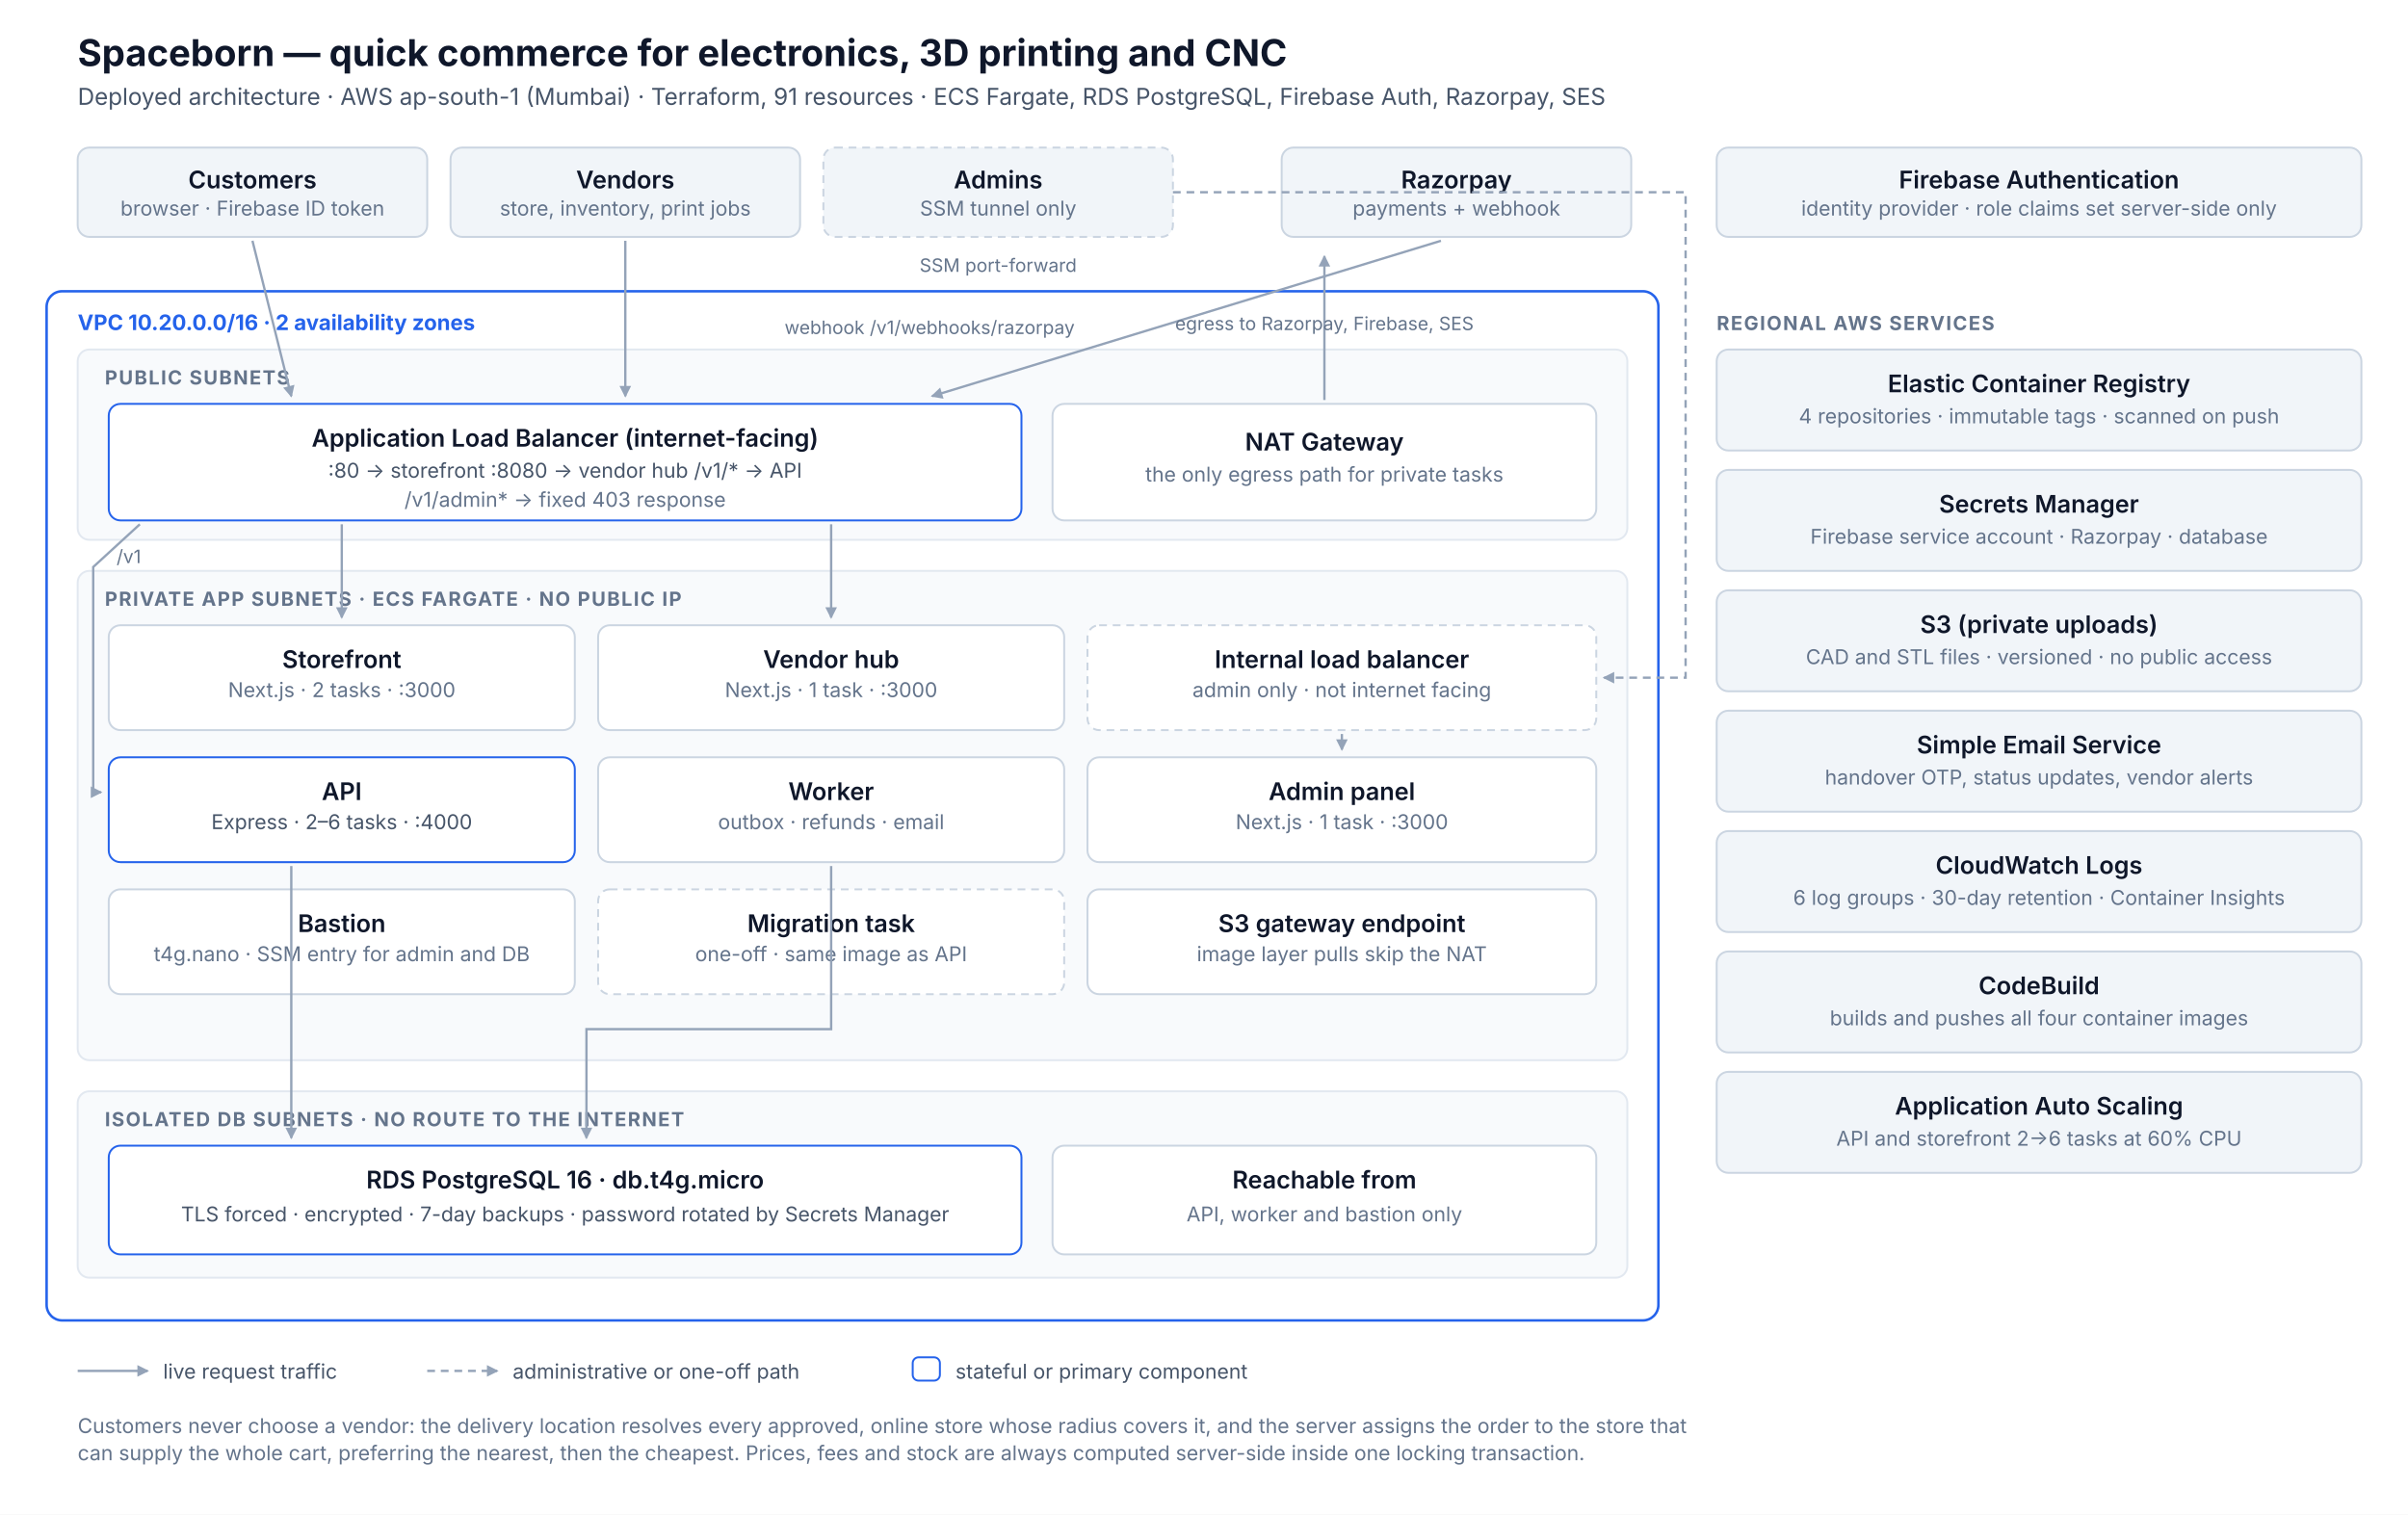
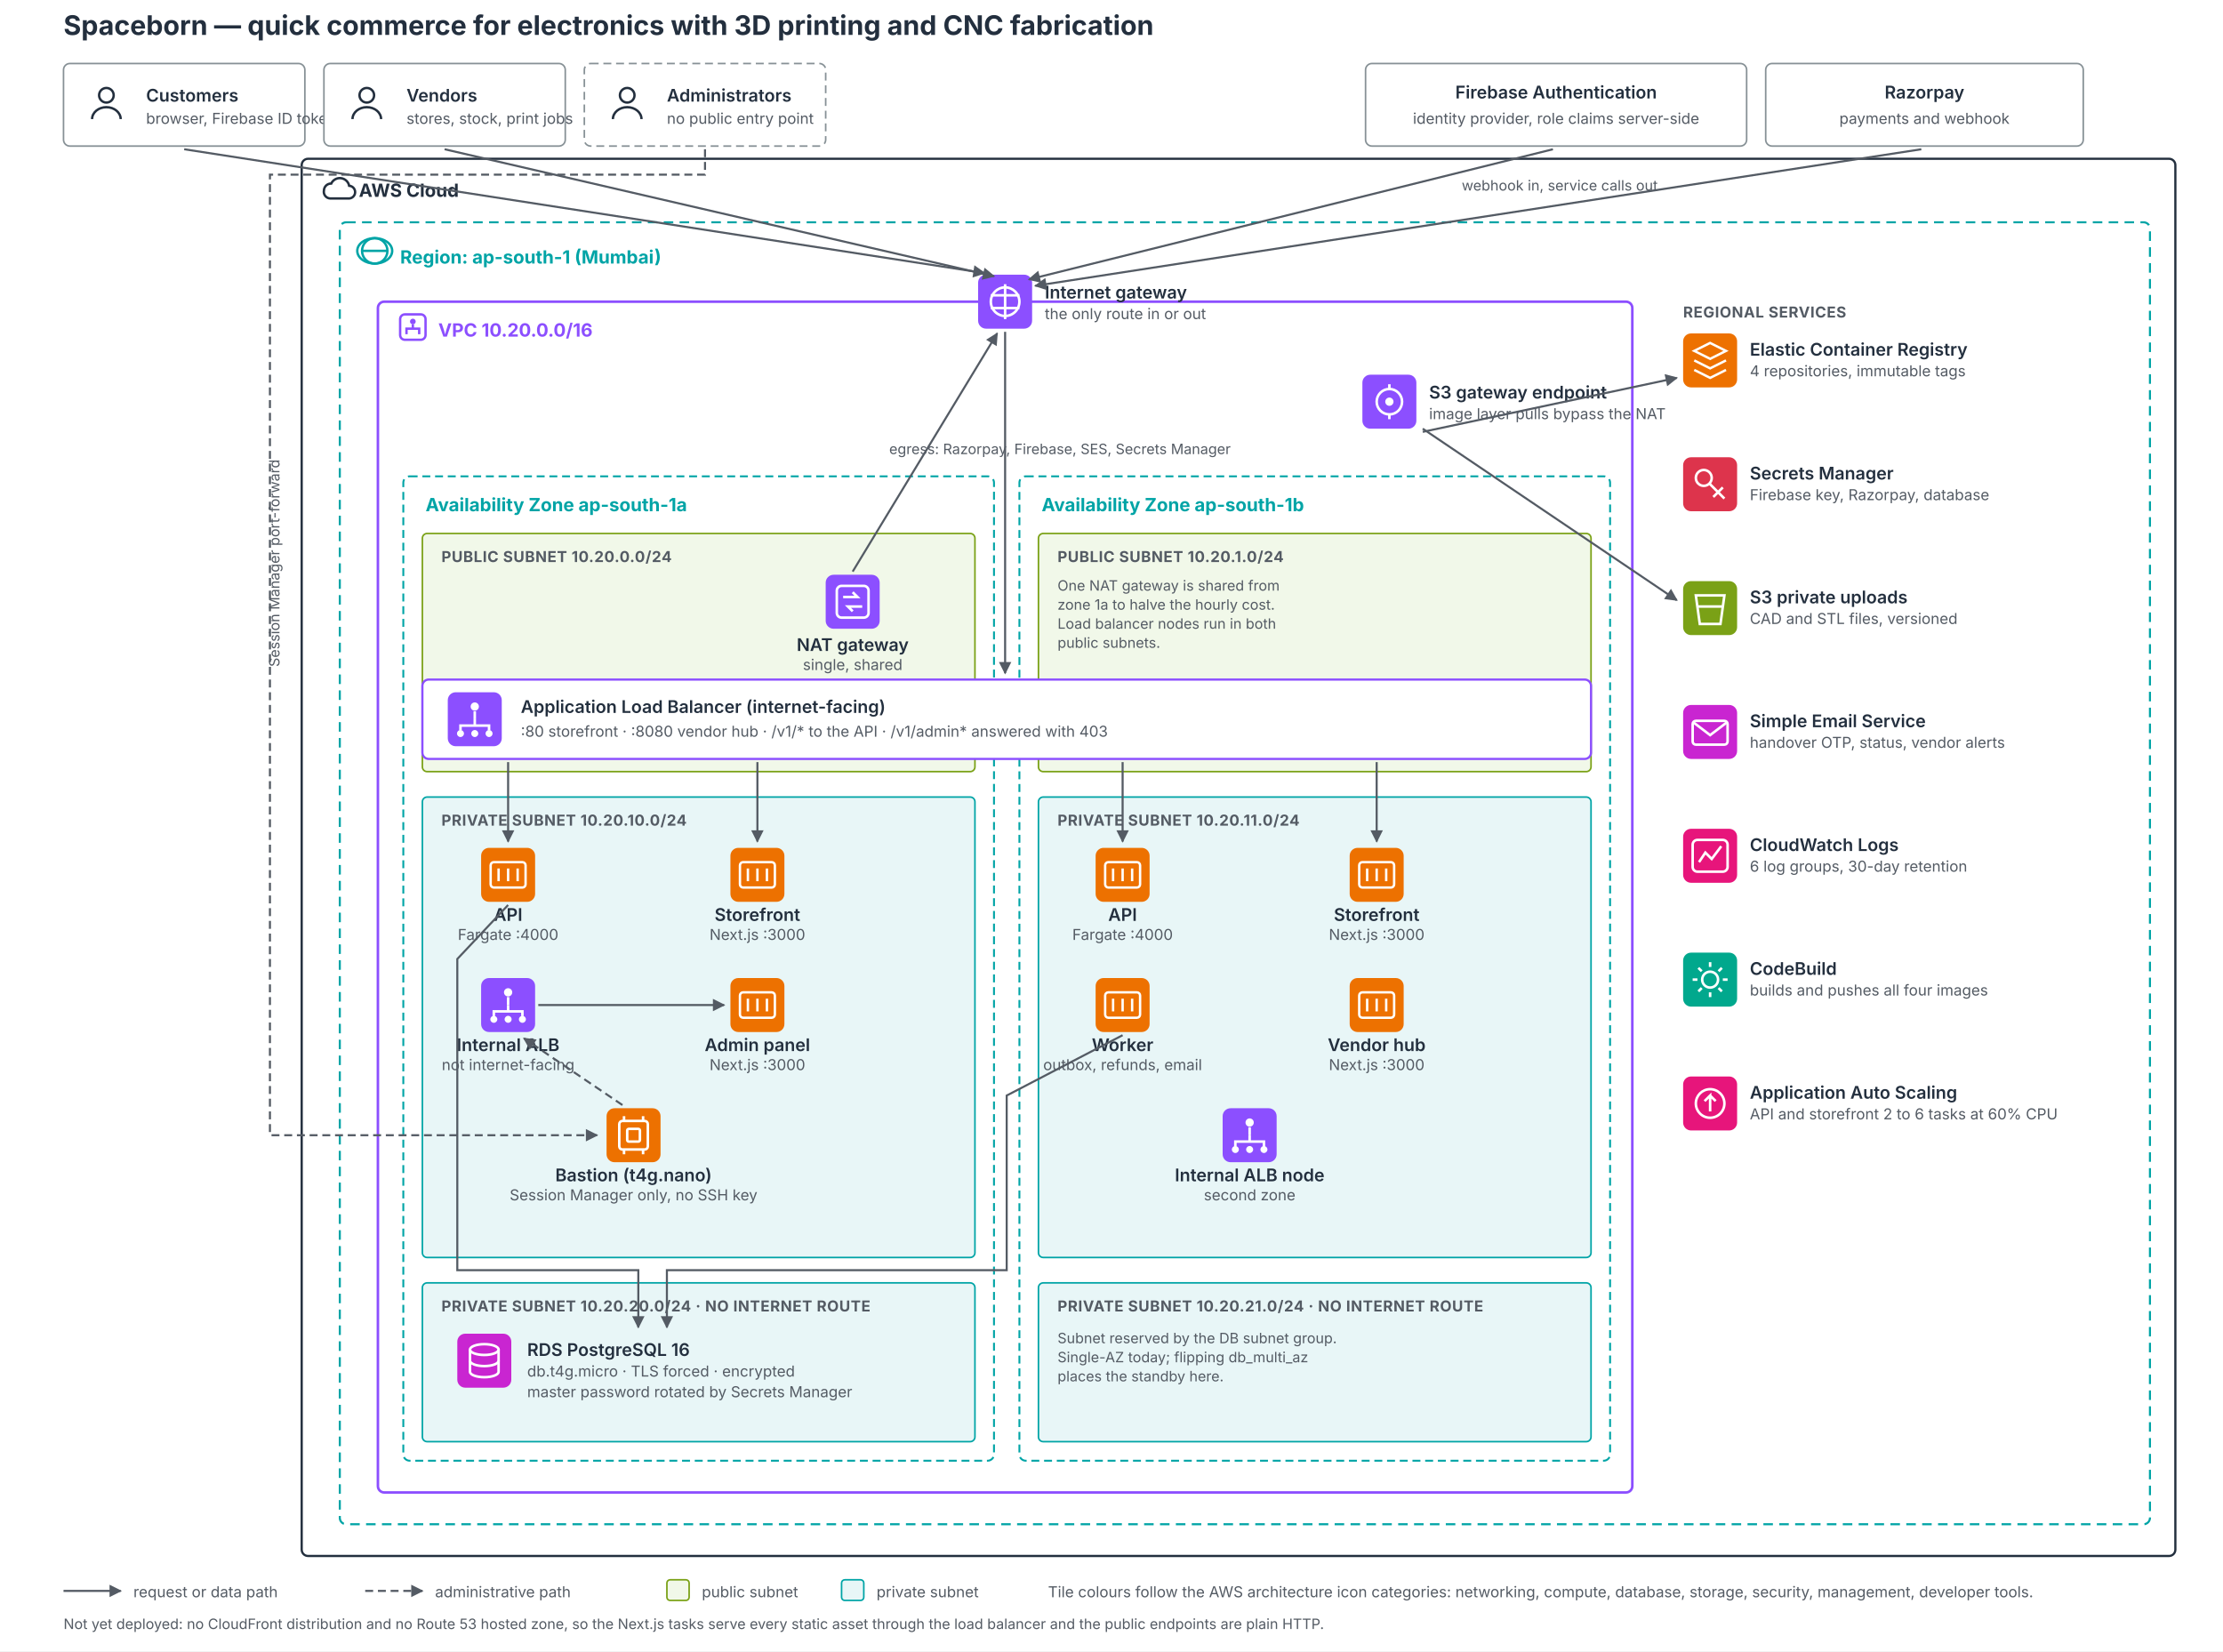
- <svg xmlns="http://www.w3.org/2000/svg" viewBox="0 0 1240 780" width="1240" height="780" font-family="Inter, Segoe UI, Helvetica, Arial, sans-serif">
+ <svg xmlns="http://www.w3.org/2000/svg" viewBox="0 0 1400 1040" width="1400" height="1040" font-family="Amazon Ember, Inter, Segoe UI, Helvetica, Arial, sans-serif">
  <defs>
-     <marker id="arrow" viewBox="0 0 8 8" refX="7" refY="4" markerWidth="5" markerHeight="5" orient="auto">
-       <path d="M0,0 L8,4 L0,8 z" fill="#94a3b8" />
+     <marker id="a" viewBox="0 0 10 10" refX="9" refY="5" markerWidth="6" markerHeight="6" orient="auto-start-reverse">
+       <path d="M0,0 L10,5 L0,10 z" fill="#545B64" />
    </marker>
    <style>
-       .t  { font-size: 12.5px; font-weight: 600; fill: #0f172a; }
-       .s  { font-size: 10.5px; fill: #64748b; }
-       .s2 { font-size: 10.5px; fill: #475569; }
-       .zn { font-size: 10px; font-weight: 700; fill: #64748b; letter-spacing: .7px; }
-       .fl { font-size: 9.5px; fill: #64748b; }
-       .box   { fill: #ffffff; stroke: #cbd5e1; }
-       .boxhi { fill: #ffffff; stroke: #2563eb; }
-       .zone  { fill: #f8fafc; stroke: #e2e8f0; }
-       .mng   { fill: #f1f5f9; stroke: #cbd5e1; }
-       .dash  { stroke-dasharray: 4 3; }
-       .ln    { stroke: #94a3b8; stroke-width: 1.2; marker-end: url(#arrow); }
+       .grp-label { font-size: 11.5px; font-weight: 700; }
+       .lbl  { font-size: 11px; font-weight: 600; fill: #232F3E; }
+       .sub  { font-size: 9.5px; fill: #545B64; }
+       .sn   { font-size: 9.5px; font-weight: 700; fill: #545B64; letter-spacing: .3px; }
+       .fl   { font-size: 9px; fill: #545B64; }
+       .ln   { stroke: #545B64; stroke-width: 1.3; fill: none; marker-end: url(#a); }
+       .dash { stroke-dasharray: 5 3; }
+       .ext  { fill: #ffffff; stroke: #879196; }
    </style>
+     <g id="g-alb" stroke="#fff" stroke-width="1.6" fill="none">
+       <circle cx="17" cy="9" r="2.6" fill="#fff" stroke="none" />
+       <path d="M17 12 V17 M8 24 V21 H26 V24" />
+       <circle cx="8" cy="26" r="2.2" fill="#fff" stroke="none" />
+       <circle cx="17" cy="26" r="2.2" fill="#fff" stroke="none" />
+       <circle cx="26" cy="26" r="2.2" fill="#fff" stroke="none" />
+       <path d="M17 17 V21" />
+     </g>
+     <g id="g-nat" stroke="#fff" stroke-width="1.6" fill="none">
+       <rect x="7" y="7" width="20" height="20" rx="3" />
+       <path d="M11 14 H20 l-3 -3 M23 20 H14 l3 3" />
+     </g>
+     <g id="g-igw" stroke="#fff" stroke-width="1.6" fill="none">
+       <circle cx="17" cy="17" r="9" />
+       <path d="M17 6 V28 M8 13 H26 M8 21 H26" />
+     </g>
+     <g id="g-endpoint" stroke="#fff" stroke-width="1.6" fill="none">
+       <circle cx="17" cy="17" r="8" />
+       <circle cx="17" cy="17" r="2.6" fill="#fff" stroke="none" />
+       <path d="M17 6 V9 M17 25 V28" />
+     </g>
+     <g id="g-task" stroke="#fff" stroke-width="1.5" fill="none">
+       <rect x="6" y="9" width="22" height="16" rx="2" />
+       <path d="M11 13 V21 M17 13 V21 M23 13 V21" />
+     </g>
+     <g id="g-rds" stroke="#fff" stroke-width="1.6" fill="none">
+       <ellipse cx="17" cy="10" rx="9" ry="3.4" />
+       <path d="M8 10 V24 a9 3.4 0 0 0 18 0 V10" />
+       <path d="M8 17 a9 3.4 0 0 0 18 0" />
+     </g>
+     <g id="g-s3" stroke="#fff" stroke-width="1.6" fill="none">
+       <path d="M8 9 H26 l-2.5 18 H10.5 z" />
+       <path d="M9.4 16 H24.6" />
+     </g>
+     <g id="g-secret" stroke="#fff" stroke-width="1.6" fill="none">
+       <circle cx="13" cy="13" r="5" />
+       <path d="M16.5 16.5 L26 26 M22 22 l-3 3 M25 19 l-3 3" />
+     </g>
+     <g id="g-ses" stroke="#fff" stroke-width="1.6" fill="none">
+       <rect x="6" y="10" width="22" height="15" rx="2" />
+       <path d="M6.5 11 L17 19 L27.5 11" />
+     </g>
+     <g id="g-cw" stroke="#fff" stroke-width="1.6" fill="none">
+       <rect x="6" y="7" width="22" height="20" rx="3" />
+       <path d="M10 21 L14 15 L18 19 L24 11" />
+     </g>
+     <g id="g-build" stroke="#fff" stroke-width="1.6" fill="none">
+       <circle cx="17" cy="17" r="5" />
+       <path d="M17 6 V9 M17 25 V28 M6 17 H9 M25 17 H28 M9.6 9.6 L11.7 11.7 M22.3 22.3 L24.4 24.4 M24.4 9.6 L22.3 11.7 M11.7 22.3 L9.6 24.4" />
+     </g>
+     <g id="g-ecr" stroke="#fff" stroke-width="1.5" fill="none">
+       <path d="M17 6 L27 11 L17 16 L7 11 z" />
+       <path d="M7 17 L17 22 L27 17 M7 23 L17 28 L27 23" />
+     </g>
+     <g id="g-ec2" stroke="#fff" stroke-width="1.6" fill="none">
+       <rect x="8" y="8" width="18" height="18" rx="2" />
+       <rect x="13" y="13" width="8" height="8" rx="1" />
+       <path d="M11 5 V8 M23 5 V8 M11 26 V29 M23 26 V29" />
+     </g>
+     <g id="g-scale" stroke="#fff" stroke-width="1.6" fill="none">
+       <circle cx="17" cy="17" r="9" />
+       <path d="M17 22 V12 l-3.5 3.5 M17 12 l3.5 3.5" />
+     </g>
+     <g id="g-user" stroke="#232F3E" stroke-width="1.5" fill="none">
+       <circle cx="17" cy="12" r="4.6" />
+       <path d="M8 27 a9 7.5 0 0 1 18 0" />
+     </g>
+     <g id="g-cloud" stroke="#232F3E" stroke-width="1.5" fill="none">
+       <path d="M6 14 a4.5 4.5 0 0 1 4.6 -4.4 a6 6 0 0 1 11.3 1.4 a4 4 0 0 1 -0.5 8 H10 a4.2 4.2 0 0 1 -4 -5 z" />
+     </g>
+     <g id="g-region" stroke="#00A4A6" stroke-width="1.5" fill="none">
+       <circle cx="10" cy="10" r="8" />
+       <path d="M2 10 H18 M10 2 a11 8 0 0 0 0 16 a11 8 0 0 0 0 -16" />
+     </g>
+     <g id="g-vpc" stroke="#8C4FFF" stroke-width="1.5" fill="none">
+       <rect x="2" y="2" width="16" height="16" rx="3" />
+       <circle cx="10" cy="6.5" r="1.8" fill="#8C4FFF" stroke="none" />
+       <path d="M10 8.3 V11 M6 14.5 V11 H14 V14.5" />
+     </g>
  </defs>
-   <rect width="1240" height="780" fill="#ffffff" />
-   <text x="40" y="34" font-size="19" font-weight="700" fill="#0f172a">Spaceborn — quick commerce for electronics, 3D printing and CNC</text>
-   <text x="40" y="54" font-size="12" fill="#475569">Deployed architecture · AWS ap-south-1 (Mumbai) · Terraform, 91 resources · ECS Fargate, RDS PostgreSQL, Firebase Auth, Razorpay, SES</text>
+   <rect width="1400" height="1040" fill="#ffffff" />
+   <text x="40" y="22" font-size="17" font-weight="700" fill="#232F3E">Spaceborn — quick commerce for electronics with 3D printing and CNC fabrication</text>
  <g>
-     <rect class="mng" x="40" y="76" width="180" height="46" rx="6" />
-     <text class="t" x="130" y="97" text-anchor="middle">Customers</text>
-     <text class="s" x="130" y="111" text-anchor="middle">browser · Firebase ID token</text>
-     <rect class="mng" x="232" y="76" width="180" height="46" rx="6" />
-     <text class="t" x="322" y="97" text-anchor="middle">Vendors</text>
-     <text class="s" x="322" y="111" text-anchor="middle">store, inventory, print jobs</text>
-     <rect class="mng dash" x="424" y="76" width="180" height="46" rx="6" />
-     <text class="t" x="514" y="97" text-anchor="middle">Admins</text>
-     <text class="s" x="514" y="111" text-anchor="middle">SSM tunnel only</text>
-     <rect class="mng" x="660" y="76" width="180" height="46" rx="6" />
-     <text class="t" x="750" y="97" text-anchor="middle">Razorpay</text>
-     <text class="s" x="750" y="111" text-anchor="middle">payments + webhook</text>
-     <rect class="mng" x="884" y="76" width="332" height="46" rx="6" />
-     <text class="t" x="1050" y="97" text-anchor="middle">Firebase Authentication</text>
-     <text class="s" x="1050" y="111" text-anchor="middle">identity provider · role claims set server-side only</text>
-   </g>
-   <rect x="24" y="150" width="830" height="530" rx="8" fill="none" stroke="#2563eb" stroke-width="1.3" />
-   <text x="40" y="170" font-size="11" font-weight="700" fill="#2563eb">VPC 10.20.0.0/16 · 2 availability zones</text>
-   <rect class="zone" x="40" y="180" width="798" height="98" rx="6" />
-   <text class="zn" x="54" y="198">PUBLIC SUBNETS</text>
-   <rect class="boxhi" x="56" y="208" width="470" height="60" rx="6" />
-   <text class="t" x="291" y="230" text-anchor="middle">Application Load Balancer (internet-facing)</text>
-   <text class="s2" x="291" y="246" text-anchor="middle">:80 → storefront     :8080 → vendor hub     /v1/* → API</text>
-   <text class="s" x="291" y="261" text-anchor="middle">/v1/admin* → fixed 403 response</text>
-   <rect class="box" x="542" y="208" width="280" height="60" rx="6" />
-   <text class="t" x="682" y="232" text-anchor="middle">NAT Gateway</text>
-   <text class="s" x="682" y="248" text-anchor="middle">the only egress path for private tasks</text>
-   <rect class="zone" x="40" y="294" width="798" height="252" rx="6" />
-   <text class="zn" x="54" y="312">PRIVATE APP SUBNETS · ECS FARGATE · NO PUBLIC IP</text>
-   <rect class="box" x="56" y="322" width="240" height="54" rx="6" />
-   <text class="t" x="176" y="344" text-anchor="middle">Storefront</text>
-   <text class="s" x="176" y="359" text-anchor="middle">Next.js · 2 tasks · :3000</text>
-   <rect class="box" x="308" y="322" width="240" height="54" rx="6" />
-   <text class="t" x="428" y="344" text-anchor="middle">Vendor hub</text>
-   <text class="s" x="428" y="359" text-anchor="middle">Next.js · 1 task · :3000</text>
-   <rect class="box dash" x="560" y="322" width="262" height="54" rx="6" />
-   <text class="t" x="691" y="344" text-anchor="middle">Internal load balancer</text>
-   <text class="s" x="691" y="359" text-anchor="middle">admin only · not internet facing</text>
-   <rect class="boxhi" x="56" y="390" width="240" height="54" rx="6" />
-   <text class="t" x="176" y="412" text-anchor="middle">API</text>
-   <text class="s2" x="176" y="427" text-anchor="middle">Express · 2–6 tasks · :4000</text>
-   <rect class="box" x="308" y="390" width="240" height="54" rx="6" />
-   <text class="t" x="428" y="412" text-anchor="middle">Worker</text>
-   <text class="s" x="428" y="427" text-anchor="middle">outbox · refunds · email</text>
-   <rect class="box" x="560" y="390" width="262" height="54" rx="6" />
-   <text class="t" x="691" y="412" text-anchor="middle">Admin panel</text>
-   <text class="s" x="691" y="427" text-anchor="middle">Next.js · 1 task · :3000</text>
-   <rect class="box" x="56" y="458" width="240" height="54" rx="6" />
-   <text class="t" x="176" y="480" text-anchor="middle">Bastion</text>
-   <text class="s" x="176" y="495" text-anchor="middle">t4g.nano · SSM entry for admin and DB</text>
-   <rect class="box dash" x="308" y="458" width="240" height="54" rx="6" />
-   <text class="t" x="428" y="480" text-anchor="middle">Migration task</text>
-   <text class="s" x="428" y="495" text-anchor="middle">one-off · same image as API</text>
-   <rect class="box" x="560" y="458" width="262" height="54" rx="6" />
-   <text class="t" x="691" y="480" text-anchor="middle">S3 gateway endpoint</text>
-   <text class="s" x="691" y="495" text-anchor="middle">image layer pulls skip the NAT</text>
-   <rect class="zone" x="40" y="562" width="798" height="96" rx="6" />
-   <text class="zn" x="54" y="580">ISOLATED DB SUBNETS · NO ROUTE TO THE INTERNET</text>
-   <rect class="boxhi" x="56" y="590" width="470" height="56" rx="6" />
-   <text class="t" x="291" y="612" text-anchor="middle">RDS PostgreSQL 16 · db.t4g.micro</text>
-   <text class="s2" x="291" y="629" text-anchor="middle">TLS forced · encrypted · 7-day backups · password rotated by Secrets Manager</text>
-   <rect class="box" x="542" y="590" width="280" height="56" rx="6" />
-   <text class="t" x="682" y="612" text-anchor="middle">Reachable from</text>
-   <text class="s" x="682" y="629" text-anchor="middle">API, worker and bastion only</text>
-   <text class="zn" x="884" y="170">REGIONAL AWS SERVICES</text>
-   <rect class="mng" x="884" y="180" width="332" height="52" rx="6" />
-   <text class="t" x="1050" y="202" text-anchor="middle">Elastic Container Registry</text>
-   <text class="s" x="1050" y="218" text-anchor="middle">4 repositories · immutable tags · scanned on push</text>
-   <rect class="mng" x="884" y="242" width="332" height="52" rx="6" />
-   <text class="t" x="1050" y="264" text-anchor="middle">Secrets Manager</text>
-   <text class="s" x="1050" y="280" text-anchor="middle">Firebase service account · Razorpay · database</text>
-   <rect class="mng" x="884" y="304" width="332" height="52" rx="6" />
-   <text class="t" x="1050" y="326" text-anchor="middle">S3 (private uploads)</text>
-   <text class="s" x="1050" y="342" text-anchor="middle">CAD and STL files · versioned · no public access</text>
-   <rect class="mng" x="884" y="366" width="332" height="52" rx="6" />
-   <text class="t" x="1050" y="388" text-anchor="middle">Simple Email Service</text>
-   <text class="s" x="1050" y="404" text-anchor="middle">handover OTP, status updates, vendor alerts</text>
-   <rect class="mng" x="884" y="428" width="332" height="52" rx="6" />
-   <text class="t" x="1050" y="450" text-anchor="middle">CloudWatch Logs</text>
-   <text class="s" x="1050" y="466" text-anchor="middle">6 log groups · 30-day retention · Container Insights</text>
-   <rect class="mng" x="884" y="490" width="332" height="52" rx="6" />
-   <text class="t" x="1050" y="512" text-anchor="middle">CodeBuild</text>
-   <text class="s" x="1050" y="528" text-anchor="middle">builds and pushes all four container images</text>
-   <rect class="mng" x="884" y="552" width="332" height="52" rx="6" />
-   <text class="t" x="1050" y="574" text-anchor="middle">Application Auto Scaling</text>
-   <text class="s" x="1050" y="590" text-anchor="middle">API and storefront 2→6 tasks at 60% CPU</text>
-   <g class="ln" fill="none">
-     <line x1="130" y1="124" x2="150" y2="204" />
-     <line x1="322" y1="124" x2="322" y2="204" />
-     <line x1="742" y1="124" x2="480" y2="204" />
-     <line x1="176" y1="270" x2="176" y2="318" />
-     <line x1="428" y1="270" x2="428" y2="318" />
-     <polyline points="72,270 48,292 48,408 52,408" />
-     <line x1="691" y1="378" x2="691" y2="386" />
-     <line x1="150" y1="446" x2="150" y2="586" />
-     <polyline points="428,446 428,530 302,530 302,586" />
-     <line x1="682" y1="206" x2="682" y2="132" />
-   </g>
-   <g class="ln dash" fill="none">
-     <polyline points="604,99 868,99 868,349 826,349" />
-   </g>
-   <text class="fl" x="404" y="172">webhook /v1/webhooks/razorpay</text>
-   <text class="fl" x="514" y="140" text-anchor="middle">SSM port-forward</text>
-   <text class="fl" x="682" y="170" text-anchor="middle">egress to Razorpay, Firebase, SES</text>
-   <text class="fl" x="60" y="290">/v1</text>
+     <rect class="ext" x="40" y="40" width="152" height="52" rx="4" />
+     <g transform="translate(50,48)">
+       <use href="#g-user" />
+     </g>
+     <text class="lbl" x="92" y="64">Customers</text>
+     <text class="sub" x="92" y="78">browser, Firebase ID token</text>
+     <rect class="ext" x="204" y="40" width="152" height="52" rx="4" />
+     <g transform="translate(214,48)">
+       <use href="#g-user" />
+     </g>
+     <text class="lbl" x="256" y="64">Vendors</text>
+     <text class="sub" x="256" y="78">stores, stock, print jobs</text>
+     <rect class="ext dash" x="368" y="40" width="152" height="52" rx="4" fill="#ffffff" stroke="#879196" />
+     <g transform="translate(378,48)">
+       <use href="#g-user" />
+     </g>
+     <text class="lbl" x="420" y="64">Administrators</text>
+     <text class="sub" x="420" y="78">no public entry point</text>
+     <rect class="ext" x="860" y="40" width="240" height="52" rx="4" />
+     <text class="lbl" x="980" y="62" text-anchor="middle">Firebase Authentication</text>
+     <text class="sub" x="980" y="78" text-anchor="middle">identity provider, role claims server-side</text>
+     <rect class="ext" x="1112" y="40" width="200" height="52" rx="4" />
+     <text class="lbl" x="1212" y="62" text-anchor="middle">Razorpay</text>
+     <text class="sub" x="1212" y="78" text-anchor="middle">payments and webhook</text>
+   </g>
+   <rect x="190" y="100" width="1180" height="880" rx="4" fill="none" stroke="#232F3E" stroke-width="1.4" />
+   <g transform="translate(198,106)">
+     <use href="#g-cloud" />
+   </g>
+   <text class="grp-label" x="226" y="124" fill="#232F3E">AWS Cloud</text>
+   <rect x="214" y="140" width="1140" height="820" rx="4" fill="none" stroke="#00A4A6" stroke-width="1.3" stroke-dasharray="6 4" />
+   <g transform="translate(226,148)">
+     <use href="#g-region" />
+   </g>
+   <text class="grp-label" x="252" y="166" fill="#00A4A6">Region: ap-south-1 (Mumbai)</text>
+   <rect x="238" y="190" width="790" height="750" rx="4" fill="none" stroke="#8C4FFF" stroke-width="1.6" />
+   <g transform="translate(250,196)">
+     <use href="#g-vpc" />
+   </g>
+   <text class="grp-label" x="276" y="212" fill="#8C4FFF">VPC 10.20.0.0/16</text>
+   <g transform="translate(616,173)">
+     <rect width="34" height="34" rx="5" fill="#8C4FFF" />
+     <use href="#g-igw" />
+   </g>
+   <text class="lbl" x="658" y="188">Internet gateway</text>
+   <text class="sub" x="658" y="201">the only route in or out</text>
+   <g transform="translate(858,236)">
+     <rect width="34" height="34" rx="5" fill="#8C4FFF" />
+     <use href="#g-endpoint" />
+   </g>
+   <text class="lbl" x="900" y="251">S3 gateway endpoint</text>
+   <text class="sub" x="900" y="264">image layer pulls bypass the NAT</text>
+   <rect x="254" y="300" width="372" height="620" rx="4" fill="none" stroke="#00A4A6" stroke-width="1.2" stroke-dasharray="5 3" />
+   <text class="grp-label" x="268" y="322" fill="#00A4A6">Availability Zone ap-south-1a</text>
+   <rect x="642" y="300" width="372" height="620" rx="4" fill="none" stroke="#00A4A6" stroke-width="1.2" stroke-dasharray="5 3" />
+   <text class="grp-label" x="656" y="322" fill="#00A4A6">Availability Zone ap-south-1b</text>
+   <rect x="266" y="336" width="348" height="150" rx="3" fill="#F1F8E9" stroke="#7AA116" />
+   <text class="sn" x="278" y="354">PUBLIC SUBNET 10.20.0.0/24</text>
+   <rect x="654" y="336" width="348" height="150" rx="3" fill="#F1F8E9" stroke="#7AA116" />
+   <text class="sn" x="666" y="354">PUBLIC SUBNET 10.20.1.0/24</text>
+   <g transform="translate(520,362)">
+     <rect width="34" height="34" rx="5" fill="#8C4FFF" />
+     <use href="#g-nat" />
+   </g>
+   <text class="lbl" x="537" y="410" text-anchor="middle">NAT gateway</text>
+   <text class="sub" x="537" y="422" text-anchor="middle">single, shared</text>
+   <text class="fl" x="666" y="372">One NAT gateway is shared from</text>
+   <text class="fl" x="666" y="384">zone 1a to halve the hourly cost.</text>
+   <text class="fl" x="666" y="396">Load balancer nodes run in both</text>
+   <text class="fl" x="666" y="408">public subnets.</text>
+   <rect x="266" y="502" width="348" height="290" rx="3" fill="#E8F6F7" stroke="#00A4A6" />
+   <text class="sn" x="278" y="520">PRIVATE SUBNET 10.20.10.0/24</text>
+   <rect x="654" y="502" width="348" height="290" rx="3" fill="#E8F6F7" stroke="#00A4A6" />
+   <text class="sn" x="666" y="520">PRIVATE SUBNET 10.20.11.0/24</text>
+   <rect x="266" y="428" width="736" height="50" rx="4" fill="#ffffff" stroke="#8C4FFF" stroke-width="1.4" />
+   <g transform="translate(282,436)">
+     <rect width="34" height="34" rx="5" fill="#8C4FFF" />
+     <use href="#g-alb" />
+   </g>
+   <text class="lbl" x="328" y="449">Application Load Balancer (internet-facing)</text>
+   <text class="sub" x="328" y="464">:80 storefront · :8080 vendor hub · /v1/* to the API · /v1/admin* answered with 403</text>
+   <g transform="translate(303,534)">
+     <rect width="34" height="34" rx="5" fill="#ED7100" />
+     <use href="#g-task" />
+   </g>
+   <text class="lbl" x="320" y="580" text-anchor="middle">API</text>
+   <text class="sub" x="320" y="592" text-anchor="middle">Fargate :4000</text>
+   <g transform="translate(460,534)">
+     <rect width="34" height="34" rx="5" fill="#ED7100" />
+     <use href="#g-task" />
+   </g>
+   <text class="lbl" x="477" y="580" text-anchor="middle">Storefront</text>
+   <text class="sub" x="477" y="592" text-anchor="middle">Next.js :3000</text>
+   <g transform="translate(303,616)">
+     <rect width="34" height="34" rx="5" fill="#8C4FFF" />
+     <use href="#g-alb" />
+   </g>
+   <text class="lbl" x="320" y="662" text-anchor="middle">Internal ALB</text>
+   <text class="sub" x="320" y="674" text-anchor="middle">not internet-facing</text>
+   <g transform="translate(460,616)">
+     <rect width="34" height="34" rx="5" fill="#ED7100" />
+     <use href="#g-task" />
+   </g>
+   <text class="lbl" x="477" y="662" text-anchor="middle">Admin panel</text>
+   <text class="sub" x="477" y="674" text-anchor="middle">Next.js :3000</text>
+   <g transform="translate(382,698)">
+     <rect width="34" height="34" rx="5" fill="#ED7100" />
+     <use href="#g-ec2" />
+   </g>
+   <text class="lbl" x="399" y="744" text-anchor="middle">Bastion (t4g.nano)</text>
+   <text class="sub" x="399" y="756" text-anchor="middle">Session Manager only, no SSH key</text>
+   <g transform="translate(690,534)">
+     <rect width="34" height="34" rx="5" fill="#ED7100" />
+     <use href="#g-task" />
+   </g>
+   <text class="lbl" x="707" y="580" text-anchor="middle">API</text>
+   <text class="sub" x="707" y="592" text-anchor="middle">Fargate :4000</text>
+   <g transform="translate(850,534)">
+     <rect width="34" height="34" rx="5" fill="#ED7100" />
+     <use href="#g-task" />
+   </g>
+   <text class="lbl" x="867" y="580" text-anchor="middle">Storefront</text>
+   <text class="sub" x="867" y="592" text-anchor="middle">Next.js :3000</text>
+   <g transform="translate(690,616)">
+     <rect width="34" height="34" rx="5" fill="#ED7100" />
+     <use href="#g-task" />
+   </g>
+   <text class="lbl" x="707" y="662" text-anchor="middle">Worker</text>
+   <text class="sub" x="707" y="674" text-anchor="middle">outbox, refunds, email</text>
+   <g transform="translate(850,616)">
+     <rect width="34" height="34" rx="5" fill="#ED7100" />
+     <use href="#g-task" />
+   </g>
+   <text class="lbl" x="867" y="662" text-anchor="middle">Vendor hub</text>
+   <text class="sub" x="867" y="674" text-anchor="middle">Next.js :3000</text>
+   <g transform="translate(770,698)">
+     <rect width="34" height="34" rx="5" fill="#8C4FFF" />
+     <use href="#g-alb" />
+   </g>
+   <text class="lbl" x="787" y="744" text-anchor="middle">Internal ALB node</text>
+   <text class="sub" x="787" y="756" text-anchor="middle">second zone</text>
+   <rect x="266" y="808" width="348" height="100" rx="3" fill="#E8F6F7" stroke="#00A4A6" />
+   <text class="sn" x="278" y="826">PRIVATE SUBNET 10.20.20.0/24 · NO INTERNET ROUTE</text>
+   <rect x="654" y="808" width="348" height="100" rx="3" fill="#E8F6F7" stroke="#00A4A6" />
+   <text class="sn" x="666" y="826">PRIVATE SUBNET 10.20.21.0/24 · NO INTERNET ROUTE</text>
+   <g transform="translate(288,840)">
+     <rect width="34" height="34" rx="5" fill="#C925D1" />
+     <use href="#g-rds" />
+   </g>
+   <text class="lbl" x="332" y="854">RDS PostgreSQL 16</text>
+   <text class="sub" x="332" y="867">db.t4g.micro · TLS forced · encrypted</text>
+   <text class="sub" x="332" y="880">master password rotated by Secrets Manager</text>
+   <text class="fl" x="666" y="846">Subnet reserved by the DB subnet group.</text>
+   <text class="fl" x="666" y="858">Single-AZ today; flipping db_multi_az</text>
+   <text class="fl" x="666" y="870">places the standby here.</text>
+   <text class="sn" x="1060" y="200">REGIONAL SERVICES</text>
+   <g transform="translate(1060,210)">
+     <rect width="34" height="34" rx="5" fill="#ED7100" />
+     <use href="#g-ecr" />
+   </g>
+   <text class="lbl" x="1102" y="224">Elastic Container Registry</text>
+   <text class="sub" x="1102" y="237">4 repositories, immutable tags</text>
+   <g transform="translate(1060,288)">
+     <rect width="34" height="34" rx="5" fill="#DD344C" />
+     <use href="#g-secret" />
+   </g>
+   <text class="lbl" x="1102" y="302">Secrets Manager</text>
+   <text class="sub" x="1102" y="315">Firebase key, Razorpay, database</text>
+   <g transform="translate(1060,366)">
+     <rect width="34" height="34" rx="5" fill="#7AA116" />
+     <use href="#g-s3" />
+   </g>
+   <text class="lbl" x="1102" y="380">S3 private uploads</text>
+   <text class="sub" x="1102" y="393">CAD and STL files, versioned</text>
+   <g transform="translate(1060,444)">
+     <rect width="34" height="34" rx="5" fill="#C925D1" />
+     <use href="#g-ses" />
+   </g>
+   <text class="lbl" x="1102" y="458">Simple Email Service</text>
+   <text class="sub" x="1102" y="471">handover OTP, status, vendor alerts</text>
+   <g transform="translate(1060,522)">
+     <rect width="34" height="34" rx="5" fill="#E7157B" />
+     <use href="#g-cw" />
+   </g>
+   <text class="lbl" x="1102" y="536">CloudWatch Logs</text>
+   <text class="sub" x="1102" y="549">6 log groups, 30-day retention</text>
+   <g transform="translate(1060,600)">
+     <rect width="34" height="34" rx="5" fill="#01A88D" />
+     <use href="#g-build" />
+   </g>
+   <text class="lbl" x="1102" y="614">CodeBuild</text>
+   <text class="sub" x="1102" y="627">builds and pushes all four images</text>
+   <g transform="translate(1060,678)">
+     <rect width="34" height="34" rx="5" fill="#E7157B" />
+     <use href="#g-scale" />
+   </g>
+   <text class="lbl" x="1102" y="692">Application Auto Scaling</text>
+   <text class="sub" x="1102" y="705">API and storefront 2 to 6 tasks at 60% CPU</text>
+   <g class="ln">
+     <line x1="116" y1="94" x2="620" y2="172" />
+     <line x1="280" y1="94" x2="626" y2="174" />
+     <line x1="978" y1="94" x2="648" y2="176" />
+     <line x1="1210" y1="94" x2="652" y2="180" />
+     <line x1="633" y1="209" x2="633" y2="424" />
+     <line x1="537" y1="360" x2="628" y2="210" />
+     <line x1="320" y1="480" x2="320" y2="530" />
+     <line x1="477" y1="480" x2="477" y2="530" />
+     <line x1="707" y1="480" x2="707" y2="530" />
+     <line x1="867" y1="480" x2="867" y2="530" />
+     <line x1="339" y1="633" x2="456" y2="633" />
+     <polyline points="320,570 288,604 288,800 402,800 402,836" />
+     <polyline points="707,652 634,690 634,800 420,800 420,836" />
+     <line x1="896" y1="272" x2="1056" y2="238" />
+     <line x1="896" y1="270" x2="1056" y2="378" />
+   </g>
+   <g class="ln dash">
+     <polyline points="444,94 444,110 170,110 170,715 376,715" />
+     <line x1="392" y1="696" x2="330" y2="654" />
+   </g>
+   <text class="fl" x="560" y="286">egress: Razorpay, Firebase, SES, Secrets Manager</text>
+   <text class="fl" x="176" y="420" transform="rotate(-90 176 420)">Session Manager port-forward</text>
+   <text class="fl" x="1044" y="120" text-anchor="end">webhook in, service calls out</text>
  <g>
-     <line x1="40" y1="706" x2="76" y2="706" stroke="#94a3b8" stroke-width="1.2" marker-end="url(#arrow)" />
-     <text class="s2" x="84" y="710">live request traffic</text>
-     <line x1="220" y1="706" x2="256" y2="706" stroke="#94a3b8" stroke-width="1.2" stroke-dasharray="4 3" marker-end="url(#arrow)" />
-     <text class="s2" x="264" y="710">administrative or one-off path</text>
-     <rect x="470" y="699" width="14" height="12" rx="3" fill="#ffffff" stroke="#2563eb" />
-     <text class="s2" x="492" y="710">stateful or primary component</text>
-   </g>
-   <text class="s" x="40" y="738">Customers never choose a vendor: the delivery location resolves every approved, online store whose radius covers it, and the server assigns the order to the store that</text>
-   <text class="s" x="40" y="752">can supply the whole cart, preferring the nearest, then the cheapest. Prices, fees and stock are always computed server-side inside one locking transaction.</text>
+     <line x1="40" y1="1002" x2="76" y2="1002" stroke="#545B64" stroke-width="1.3" marker-end="url(#a)" />
+     <text class="sub" x="84" y="1006">request or data path</text>
+     <line x1="230" y1="1002" x2="266" y2="1002" stroke="#545B64" stroke-width="1.3" stroke-dasharray="5 3" marker-end="url(#a)" />
+     <text class="sub" x="274" y="1006">administrative path</text>
+     <rect x="420" y="995" width="14" height="13" rx="2" fill="#F1F8E9" stroke="#7AA116" />
+     <text class="sub" x="442" y="1006">public subnet</text>
+     <rect x="530" y="995" width="14" height="13" rx="2" fill="#E8F6F7" stroke="#00A4A6" />
+     <text class="sub" x="552" y="1006">private subnet</text>
+     <text class="sub" x="660" y="1006">Tile colours follow the AWS architecture icon categories: networking, compute, database, storage, security, management, developer tools.</text>
+   </g>
+   <text class="fl" x="40" y="1026">Not yet deployed: no CloudFront distribution and no Route 53 hosted zone, so the Next.js tasks serve every static asset through the load balancer and the public endpoints are plain HTTP.</text>
</svg>
